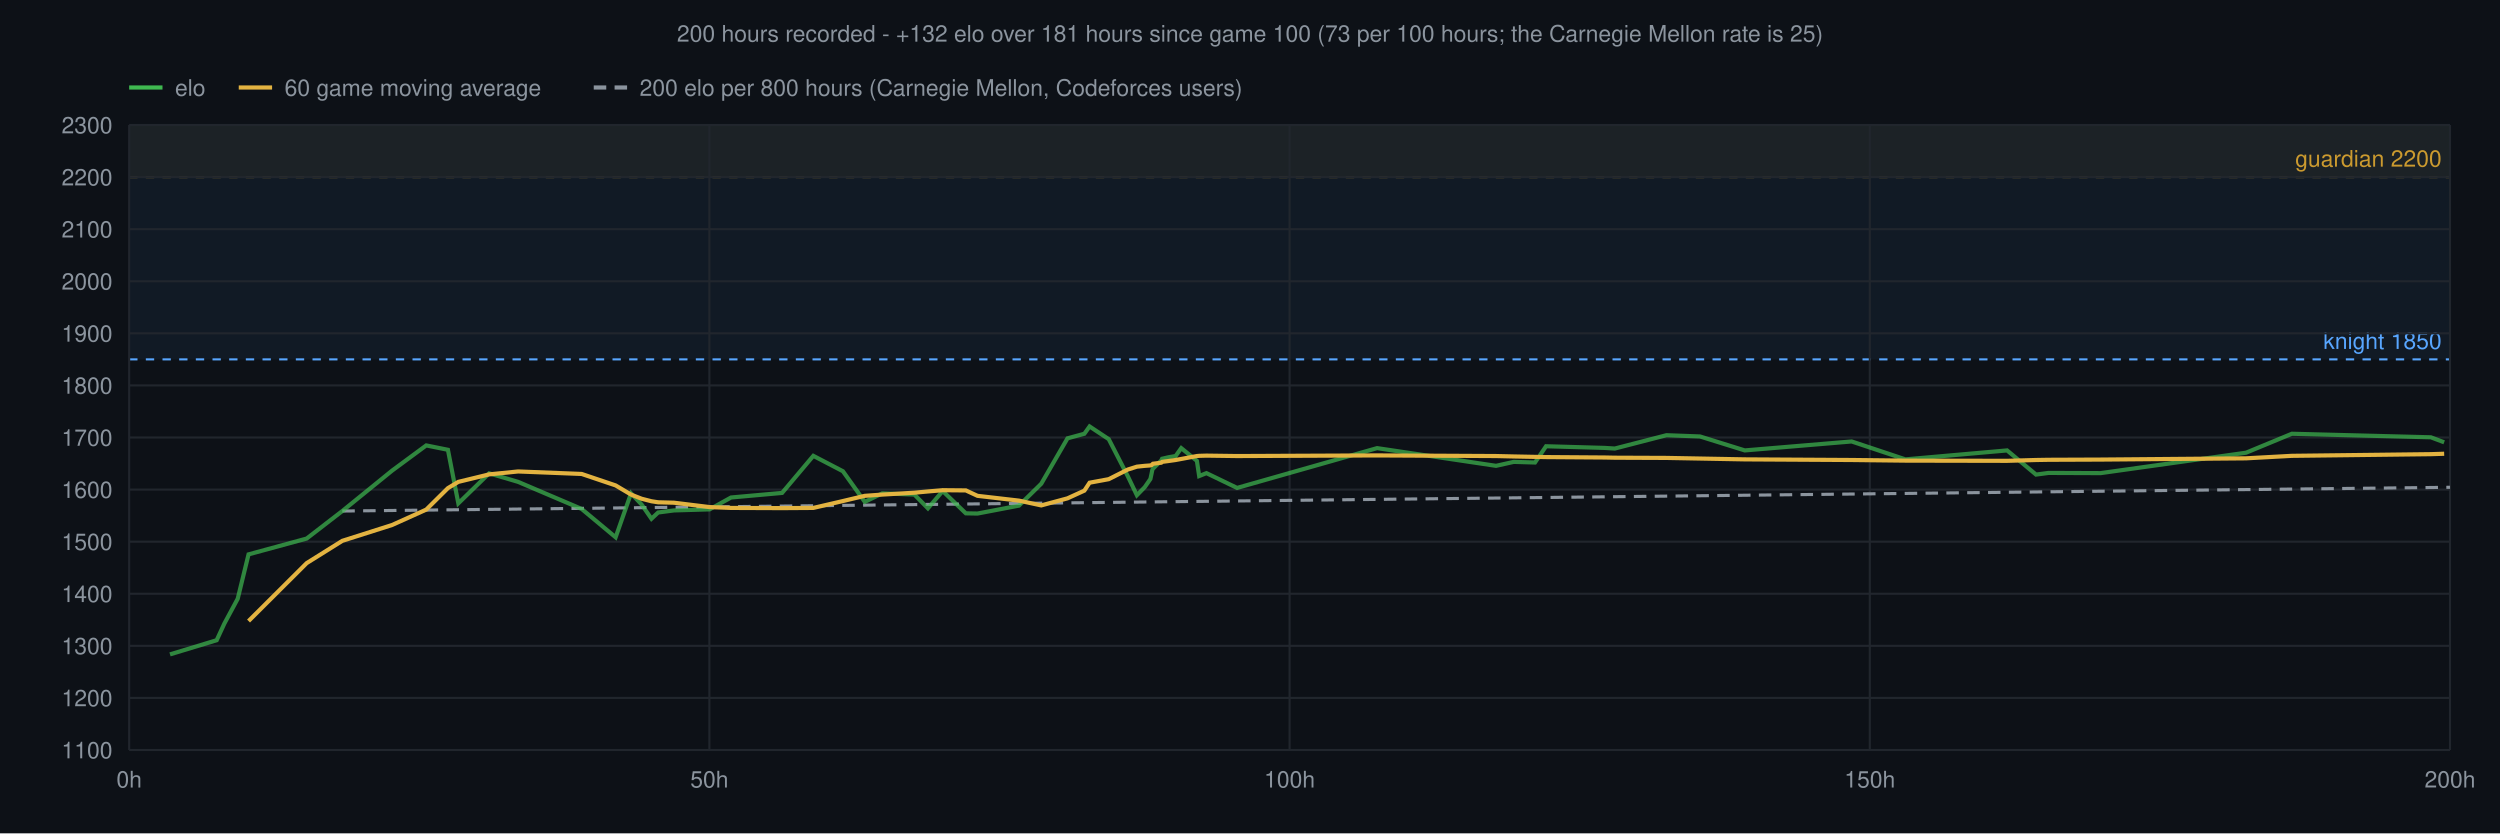
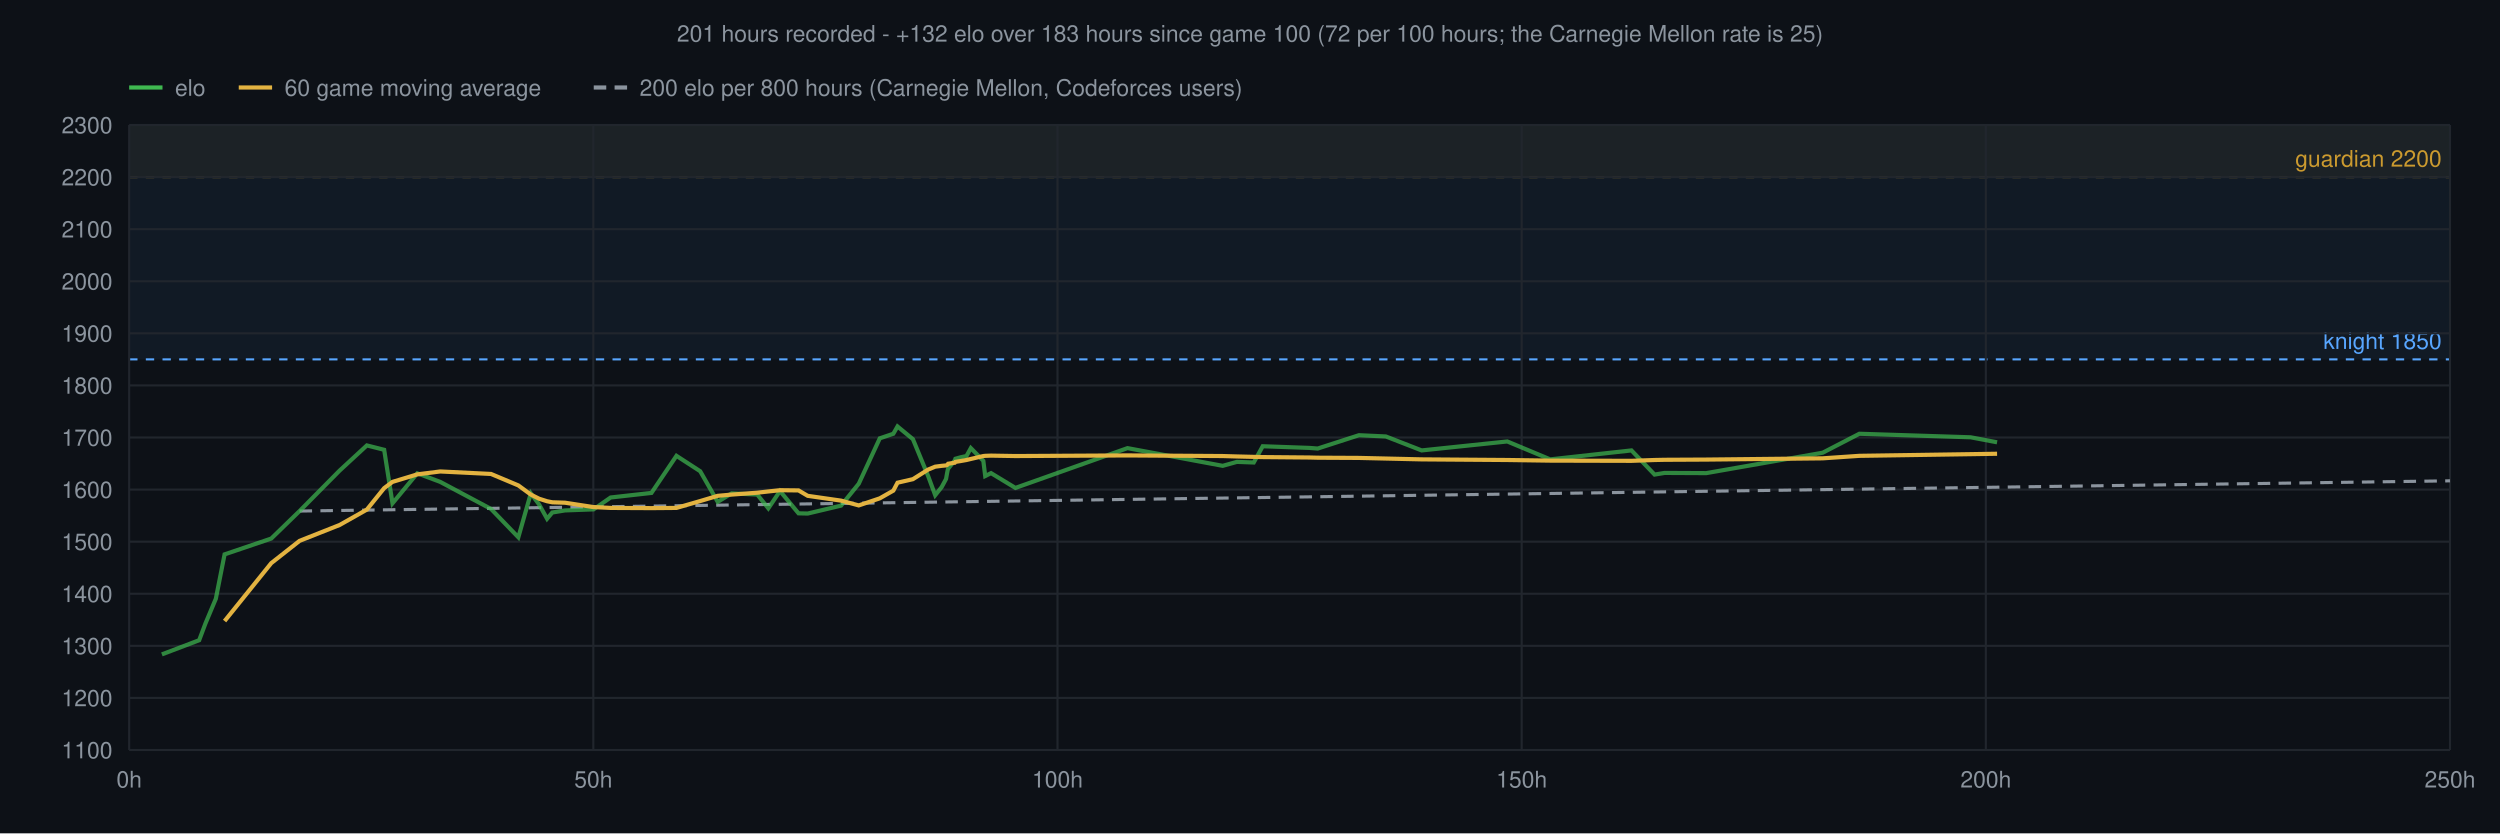
<svg xmlns="http://www.w3.org/2000/svg" viewBox="0 0 1200 400" font-family="Helvetica,sans-serif">
  <rect width="1200" height="400" fill="#0d1117" />
-   <text x="600" y="20" text-anchor="middle" font-size="11" fill="#8b949e">200 hours recorded - +132 elo over 181 hours since game 100 (73 per 100 hours; the Carnegie Mellon rate is 25)</text>
+   <text x="600" y="20" text-anchor="middle" font-size="11" fill="#8b949e">201 hours recorded - +132 elo over 183 hours since game 100 (72 per 100 hours; the Carnegie Mellon rate is 25)</text>
  <rect x="62" y="60" width="1114" height="25.0" fill="#d29922" fill-opacity="0.06" />
  <line x1="62" y1="85.0" x2="1176" y2="85.0" stroke="#d29922" stroke-width="1" stroke-dasharray="4 4" />
  <text x="1172" y="80.0" text-anchor="end" font-size="11" fill="#d29922">guardian 2200</text>
  <rect x="62" y="60" width="1114" height="112.5" fill="#58a6ff" fill-opacity="0.06" />
  <line x1="62" y1="172.5" x2="1176" y2="172.5" stroke="#58a6ff" stroke-width="1" stroke-dasharray="4 4" />
  <text x="1172" y="167.5" text-anchor="end" font-size="11" fill="#58a6ff">knight 1850</text>
  <line x1="62" y1="360.0" x2="1176" y2="360.0" stroke="#21262d" stroke-width="1" />
  <text x="54" y="364.0" text-anchor="end" font-size="11" fill="#8b949e">1100</text>
  <line x1="62" y1="335.0" x2="1176" y2="335.0" stroke="#21262d" stroke-width="1" />
  <text x="54" y="339.0" text-anchor="end" font-size="11" fill="#8b949e">1200</text>
  <line x1="62" y1="310.0" x2="1176" y2="310.0" stroke="#21262d" stroke-width="1" />
  <text x="54" y="314.0" text-anchor="end" font-size="11" fill="#8b949e">1300</text>
  <line x1="62" y1="285.0" x2="1176" y2="285.0" stroke="#21262d" stroke-width="1" />
  <text x="54" y="289.0" text-anchor="end" font-size="11" fill="#8b949e">1400</text>
  <line x1="62" y1="260.0" x2="1176" y2="260.0" stroke="#21262d" stroke-width="1" />
  <text x="54" y="264.0" text-anchor="end" font-size="11" fill="#8b949e">1500</text>
  <line x1="62" y1="235.0" x2="1176" y2="235.0" stroke="#21262d" stroke-width="1" />
  <text x="54" y="239.0" text-anchor="end" font-size="11" fill="#8b949e">1600</text>
  <line x1="62" y1="210.0" x2="1176" y2="210.0" stroke="#21262d" stroke-width="1" />
  <text x="54" y="214.0" text-anchor="end" font-size="11" fill="#8b949e">1700</text>
  <line x1="62" y1="185.0" x2="1176" y2="185.0" stroke="#21262d" stroke-width="1" />
  <text x="54" y="189.0" text-anchor="end" font-size="11" fill="#8b949e">1800</text>
  <line x1="62" y1="160.0" x2="1176" y2="160.0" stroke="#21262d" stroke-width="1" />
  <text x="54" y="164.0" text-anchor="end" font-size="11" fill="#8b949e">1900</text>
  <line x1="62" y1="135.0" x2="1176" y2="135.0" stroke="#21262d" stroke-width="1" />
  <text x="54" y="139.0" text-anchor="end" font-size="11" fill="#8b949e">2000</text>
  <line x1="62" y1="110.0" x2="1176" y2="110.0" stroke="#21262d" stroke-width="1" />
  <text x="54" y="114.0" text-anchor="end" font-size="11" fill="#8b949e">2100</text>
  <line x1="62" y1="85.0" x2="1176" y2="85.0" stroke="#21262d" stroke-width="1" />
  <text x="54" y="89.0" text-anchor="end" font-size="11" fill="#8b949e">2200</text>
  <line x1="62" y1="60.0" x2="1176" y2="60.0" stroke="#21262d" stroke-width="1" />
  <text x="54" y="64.0" text-anchor="end" font-size="11" fill="#8b949e">2300</text>
  <line x1="62.0" y1="60" x2="62.0" y2="360" stroke="#21262d" stroke-width="1" />
  <text x="62.0" y="378" text-anchor="middle" font-size="11" fill="#8b949e">0h</text>
-   <line x1="340.5" y1="60" x2="340.5" y2="360" stroke="#21262d" stroke-width="1" />
-   <text x="340.5" y="378" text-anchor="middle" font-size="11" fill="#8b949e">50h</text>
-   <line x1="619.0" y1="60" x2="619.0" y2="360" stroke="#21262d" stroke-width="1" />
-   <text x="619.0" y="378" text-anchor="middle" font-size="11" fill="#8b949e">100h</text>
-   <line x1="897.5" y1="60" x2="897.5" y2="360" stroke="#21262d" stroke-width="1" />
-   <text x="897.5" y="378" text-anchor="middle" font-size="11" fill="#8b949e">150h</text>
+   <line x1="284.8" y1="60" x2="284.8" y2="360" stroke="#21262d" stroke-width="1" />
+   <text x="284.8" y="378" text-anchor="middle" font-size="11" fill="#8b949e">50h</text>
+   <line x1="507.6" y1="60" x2="507.6" y2="360" stroke="#21262d" stroke-width="1" />
+   <text x="507.6" y="378" text-anchor="middle" font-size="11" fill="#8b949e">100h</text>
+   <line x1="730.4" y1="60" x2="730.4" y2="360" stroke="#21262d" stroke-width="1" />
+   <text x="730.4" y="378" text-anchor="middle" font-size="11" fill="#8b949e">150h</text>
+   <line x1="953.2" y1="60" x2="953.2" y2="360" stroke="#21262d" stroke-width="1" />
+   <text x="953.2" y="378" text-anchor="middle" font-size="11" fill="#8b949e">200h</text>
  <line x1="1176.0" y1="60" x2="1176.0" y2="360" stroke="#21262d" stroke-width="1" />
-   <text x="1176.0" y="378" text-anchor="middle" font-size="11" fill="#8b949e">200h</text>
-   <line x1="164.3" y1="245.3" x2="1176.0" y2="233.9" stroke="#8b949e" stroke-width="1.5" stroke-dasharray="6 4" />
-   <polyline points="81.6,314.1 104.0,307.3 107.7,299.3 114.1,287.4 119.3,266.1 147.2,258.5 164.3,245.3 188.2,225.9 204.6,213.8 215.0,215.9 220.0,241.6 234.8,227.2 248.7,231.3 279.2,244.3 295.5,257.9 302.9,236.8 308.0,242.2 312.7,249.0 315.9,246.0 323.5,245.0 340.6,244.5 350.9,238.8 375.4,236.6 390.4,218.8 404.6,226.2 415.1,240.9 423.5,236.8 438.9,237.4 445.4,244.0 452.5,235.7 463.6,246.4 469.2,246.5 489.1,242.7 499.8,232.2 512.4,210.4 520.5,208.2 523.0,204.7 532.2,210.8 541.3,228.5 545.7,237.7 549.5,233.8 552.2,229.9 552.8,227.1 553.1,225.6 553.4,225.0 557.4,221.0 557.8,220.2 560.8,219.5 564.3,218.9 567.0,215.1 574.5,221.2 575.6,228.5 579.1,227.1 593.8,234.2 661.0,215.1 718.1,223.6 726.6,221.7 736.8,222.0 742.1,214.2 770.3,215.0 775.1,215.3 799.9,208.9 816.0,209.5 837.5,216.2 888.8,211.9 914.6,220.5 963.4,216.2 977.3,227.8 983.3,227.0 1008.3,227.1 1078.1,217.3 1100.1,208.2 1166.8,209.9 1173.2,212.3" fill="none" stroke="#3fb950" stroke-width="2" stroke-opacity="0.7" />
-   <polyline points="119.3,298.1 147.2,270.3 164.3,259.6 188.2,252.0 204.6,244.6 215.0,234.3 220.0,231.3 234.8,227.7 248.7,226.3 279.2,227.5 295.5,233.0 302.9,237.4 308.0,239.4 312.7,240.6 315.9,241.1 323.5,241.3 340.6,243.4 350.9,243.8 375.4,243.9 390.4,243.8 404.6,240.5 415.1,238.0 423.5,237.4 438.9,236.5 445.4,235.9 452.5,235.3 463.6,235.4 469.2,238.0 489.1,240.3 499.8,242.6 512.4,239.2 520.5,235.5 523.0,231.7 532.2,230.0 541.3,225.4 545.7,224.0 549.5,223.6 552.2,223.4 552.8,223.2 553.1,222.9 553.4,222.6 557.4,222.1 557.8,221.7 560.8,221.3 564.3,220.8 567.0,220.3 574.5,218.9 575.6,218.8 579.1,218.7 593.8,218.9 661.0,218.6 718.1,218.9 726.6,219.1 736.8,219.3 742.1,219.4 770.3,219.6 775.1,219.7 799.9,219.8 816.0,220.1 837.5,220.5 888.8,220.8 914.6,221.1 963.4,221.2 977.3,220.8 983.3,220.7 1008.3,220.6 1078.1,220.0 1100.1,218.8 1166.8,218.0 1173.2,217.8" fill="none" stroke="#e3b341" stroke-width="2" />
+   <text x="1176.0" y="378" text-anchor="middle" font-size="11" fill="#8b949e">250h</text>
+   <line x1="143.8" y1="245.3" x2="1176.0" y2="230.8" stroke="#8b949e" stroke-width="1.5" stroke-dasharray="6 4" />
+   <polyline points="77.7,314.1 95.6,307.3 98.6,299.3 103.6,287.4 107.8,266.1 130.2,258.5 143.8,245.3 163.0,225.9 176.1,213.8 184.4,215.9 188.4,241.6 200.3,227.2 211.3,231.3 235.7,244.3 248.8,257.9 254.8,236.8 258.8,242.2 262.6,249.0 265.1,246.0 271.2,245.0 284.9,244.5 293.1,238.8 312.7,236.6 324.7,218.8 336.1,226.2 344.5,240.9 351.2,236.8 363.5,237.4 368.8,244.0 374.4,235.7 383.3,246.4 387.7,246.5 403.7,242.7 412.2,232.2 422.3,210.4 428.8,208.2 430.8,204.7 438.2,210.8 445.5,228.5 448.9,237.7 452.0,233.8 454.1,229.9 454.6,227.1 454.9,225.6 455.1,225.0 458.3,221.0 458.6,220.2 461.1,219.5 463.9,218.9 466.0,215.1 472.0,221.2 472.9,228.5 475.7,227.1 487.4,234.2 541.2,215.1 586.9,223.6 593.7,221.7 601.8,222.0 606.1,214.2 628.6,215.0 632.5,215.3 652.3,208.9 665.2,209.5 682.4,216.2 723.5,211.9 744.1,220.5 783.1,216.2 794.2,227.8 799.0,227.0 819.0,227.1 874.9,217.3 892.5,208.2 945.9,209.9 958.6,212.3" fill="none" stroke="#3fb950" stroke-width="2" stroke-opacity="0.7" />
+   <polyline points="107.8,298.1 130.2,270.3 143.8,259.6 163.0,252.0 176.1,244.6 184.4,234.3 188.4,231.3 200.3,227.7 211.3,226.3 235.7,227.5 248.8,233.0 254.8,237.4 258.8,239.4 262.6,240.6 265.1,241.1 271.2,241.3 284.9,243.4 293.1,243.8 312.7,243.9 324.7,243.8 336.1,240.5 344.5,238.0 351.2,237.4 363.5,236.5 368.8,235.9 374.4,235.3 383.3,235.4 387.7,238.0 403.7,240.3 412.2,242.6 422.3,239.2 428.8,235.5 430.8,231.7 438.2,230.0 445.5,225.4 448.9,224.0 452.0,223.6 454.1,223.4 454.6,223.2 454.9,222.9 455.1,222.6 458.3,222.1 458.6,221.7 461.1,221.3 463.9,220.8 466.0,220.3 472.0,218.9 472.9,218.8 475.7,218.7 487.4,218.9 541.2,218.6 586.9,218.9 593.7,219.1 601.8,219.3 606.1,219.4 628.6,219.6 632.5,219.7 652.3,219.8 665.2,220.1 682.4,220.5 723.5,220.8 744.1,221.1 783.1,221.2 794.2,220.8 799.0,220.7 819.0,220.6 874.9,220.0 892.5,218.8 945.9,218.0 958.6,217.8" fill="none" stroke="#e3b341" stroke-width="2" />
  <line x1="62" y1="42" x2="78" y2="42" stroke="#3fb950" stroke-width="2" />
  <text x="84" y="46" font-size="11" fill="#8b949e">elo</text>
  <line x1="114.6" y1="42" x2="130.6" y2="42" stroke="#e3b341" stroke-width="2" />
  <text x="136.6" y="46" font-size="11" fill="#8b949e">60 game moving average</text>
  <line x1="285.0" y1="42" x2="301.0" y2="42" stroke="#8b949e" stroke-width="2" stroke-dasharray="6 4" />
  <text x="307.0" y="46" font-size="11" fill="#8b949e">200 elo per 800 hours (Carnegie Mellon, Codeforces users)</text>
</svg>
